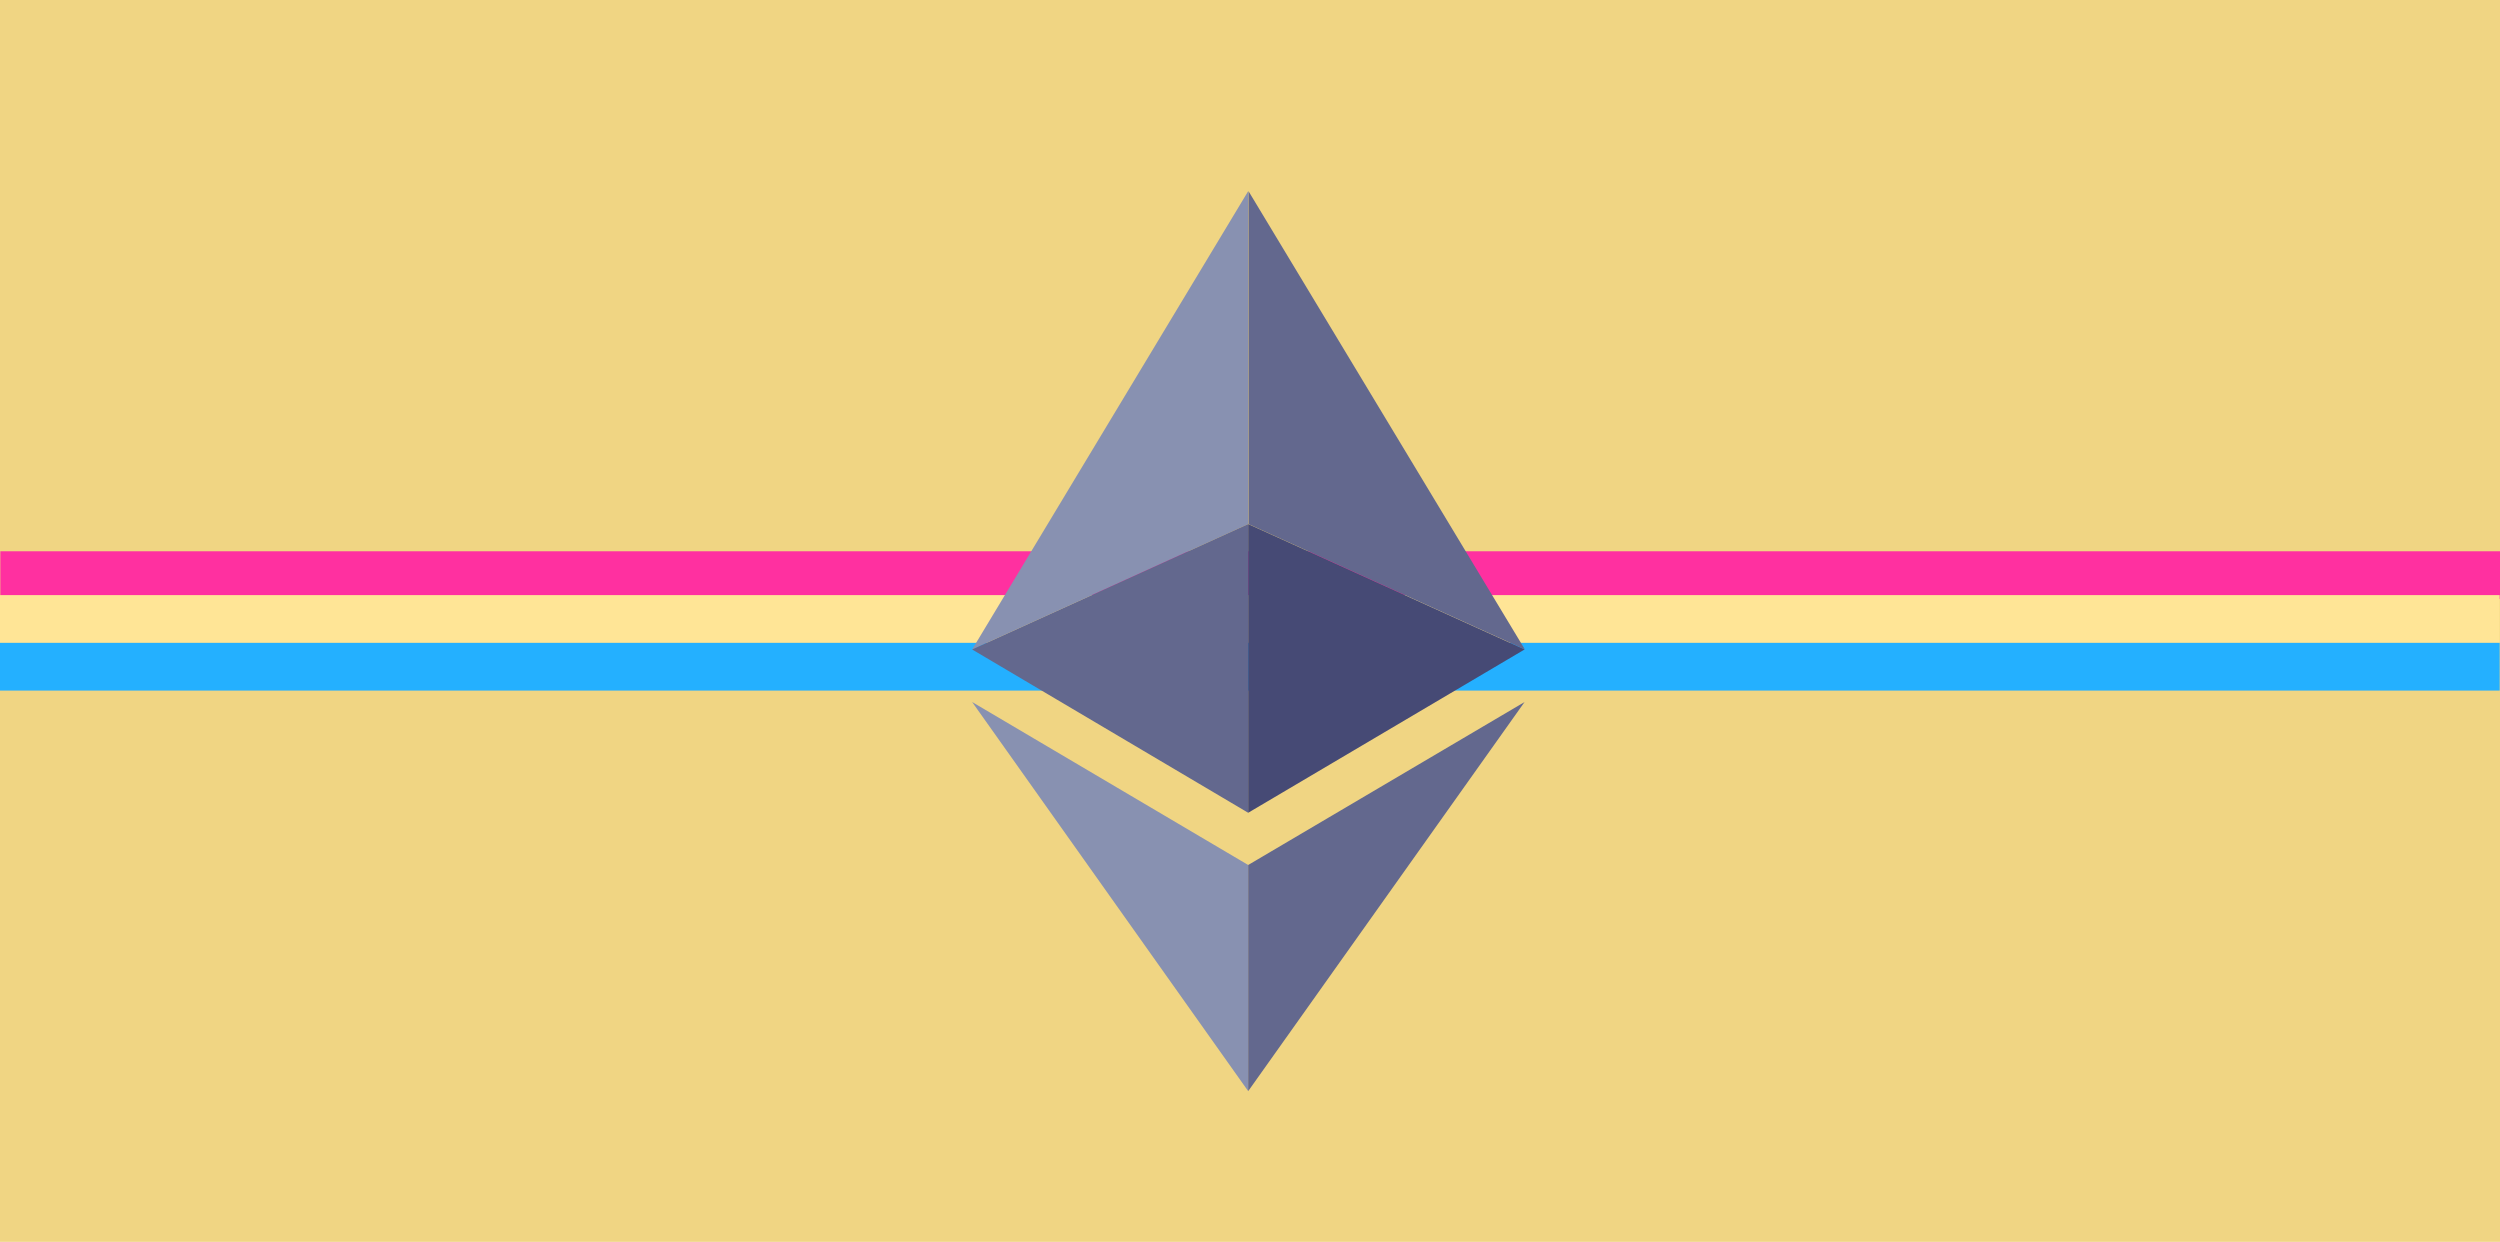
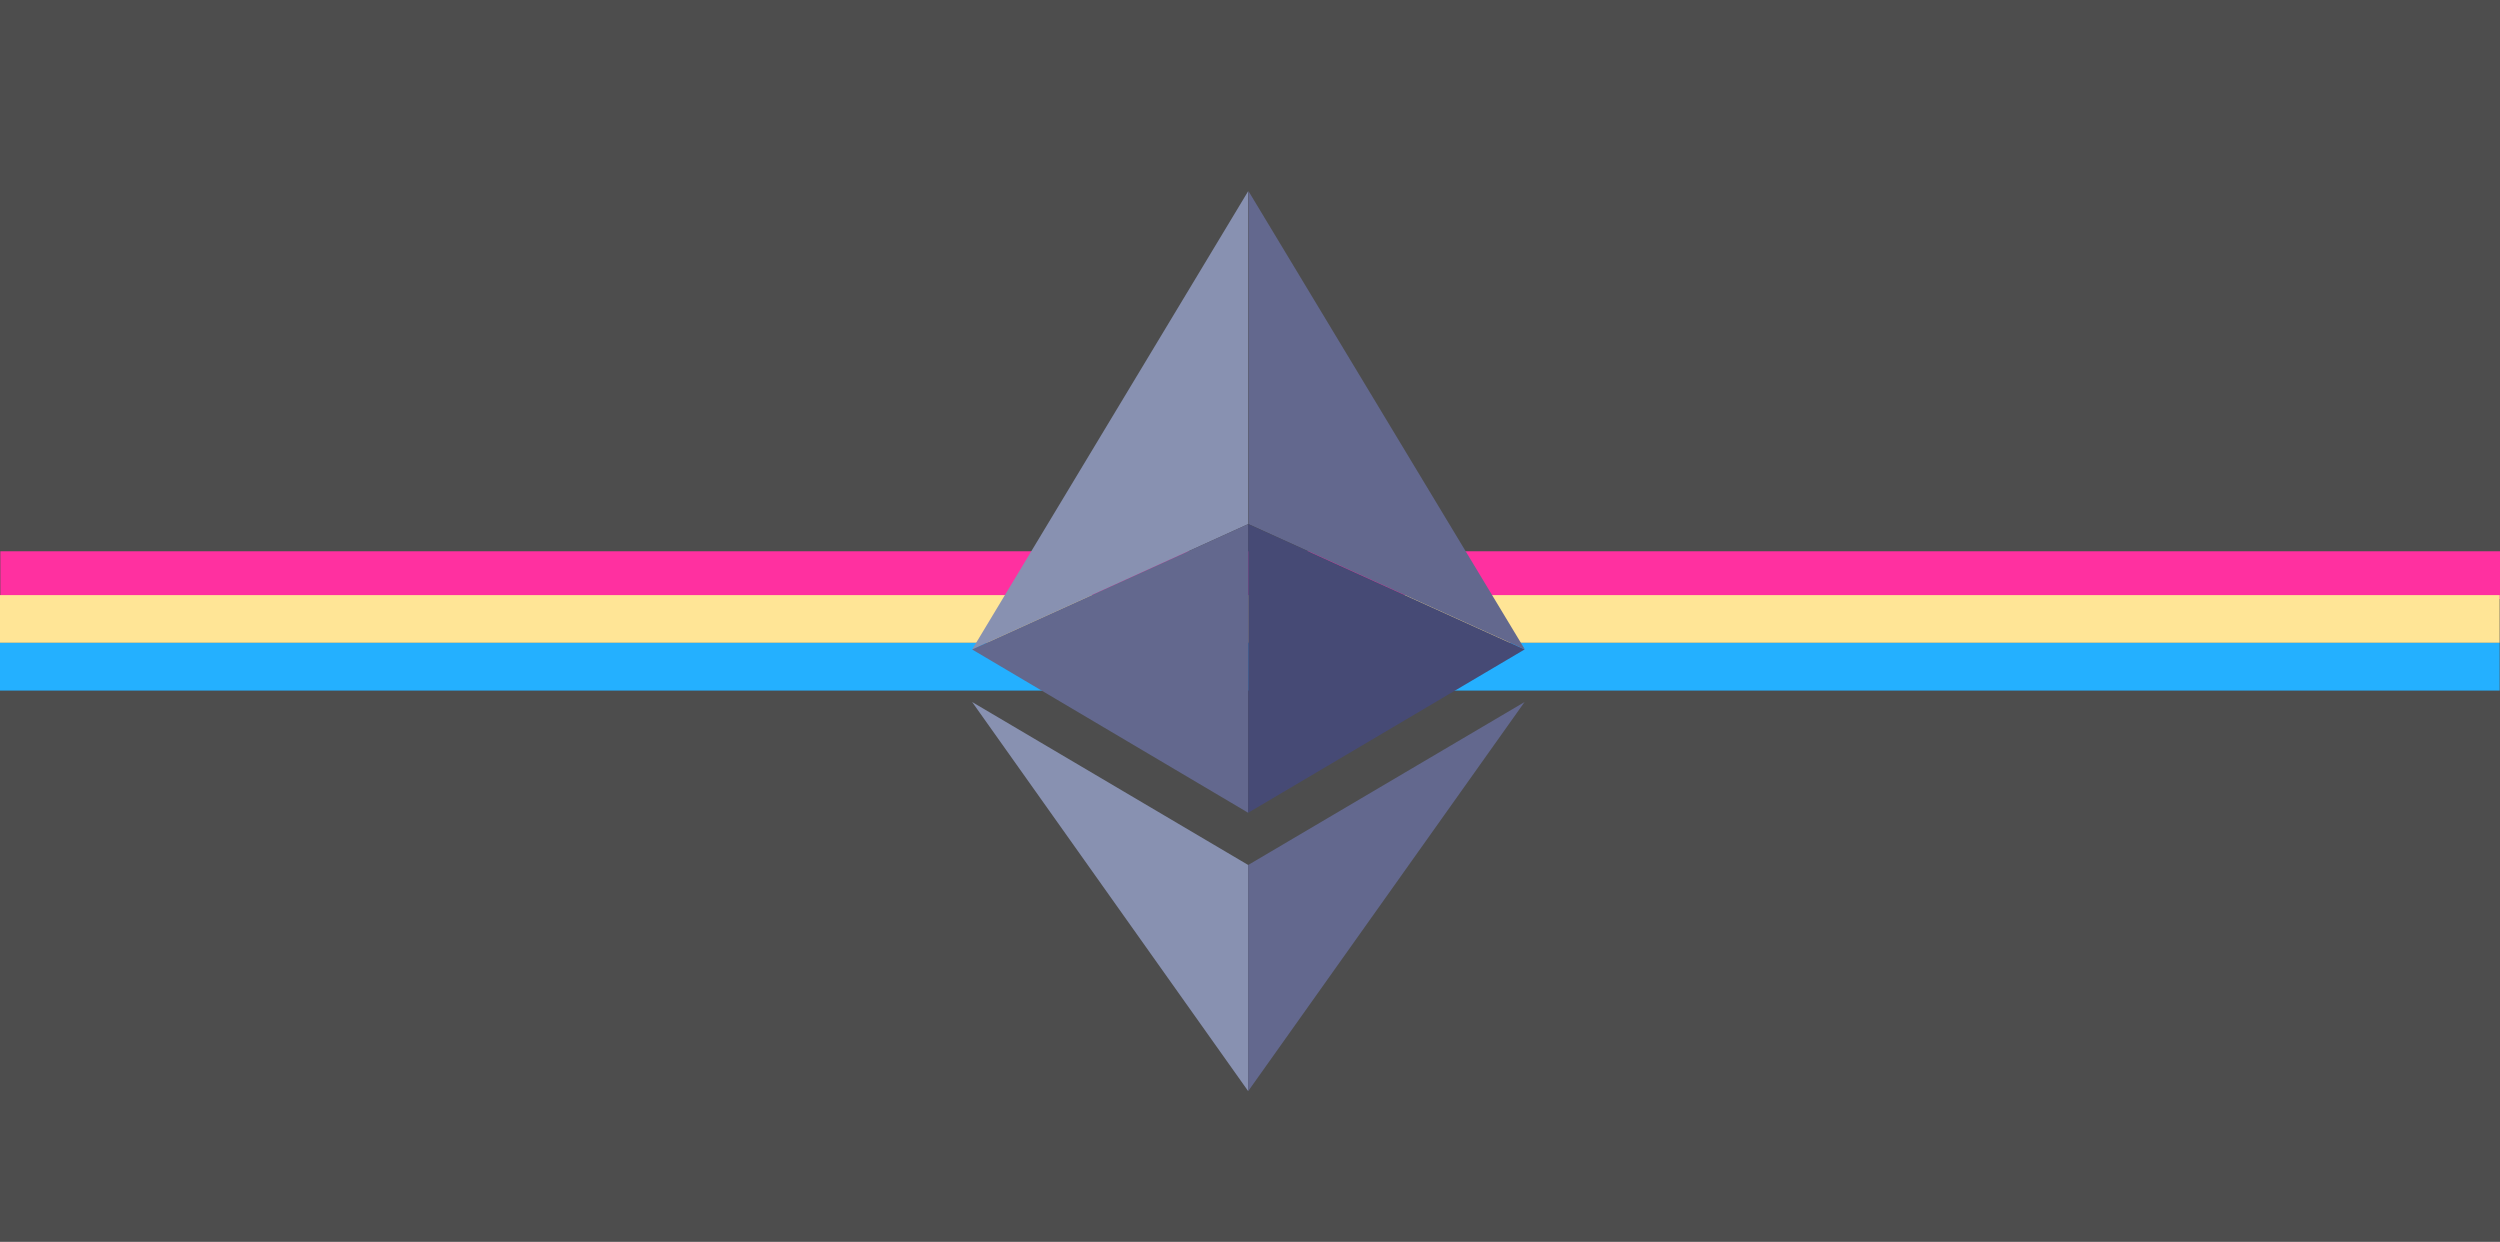
<svg xmlns="http://www.w3.org/2000/svg" width="1687" height="838" viewBox="0 0 1687 838" fill="none">
-   <path d="M1687 0H0V838H1687V0Z" fill="#F0D583" />
+   <path d="M1687 0H0V838H1687V0Z" fill="#4D4D4D" />
  <rect x="0.23" y="372" width="1686.77" height="32.21" fill="#FF30A0" />
  <rect y="401.58" width="1686.77" height="32.21" fill="#FFE596" />
  <rect y="433.791" width="1686.77" height="32.21" fill="#24B0FF" />
  <path d="M842.276 129L656 438.262L842.276 353.653V129Z" fill="#8891B1" />
  <path d="M842.276 353.653L656 438.262L842.276 548.456V353.653Z" fill="#63688E" />
  <path d="M1029 438.262L842.5 129V353.653L1029 438.262Z" fill="#63688E" />
  <path d="M842.275 548.456L1028.78 438.262L842.275 353.653V548.456Z" fill="#464A75" />
  <path d="M656 473.722L842.276 736.303V583.692L656 473.722Z" fill="#8891B1" />
  <path d="M842.275 583.692V736.303L1028.78 473.722L842.275 583.692Z" fill="#63688E" />
</svg>
